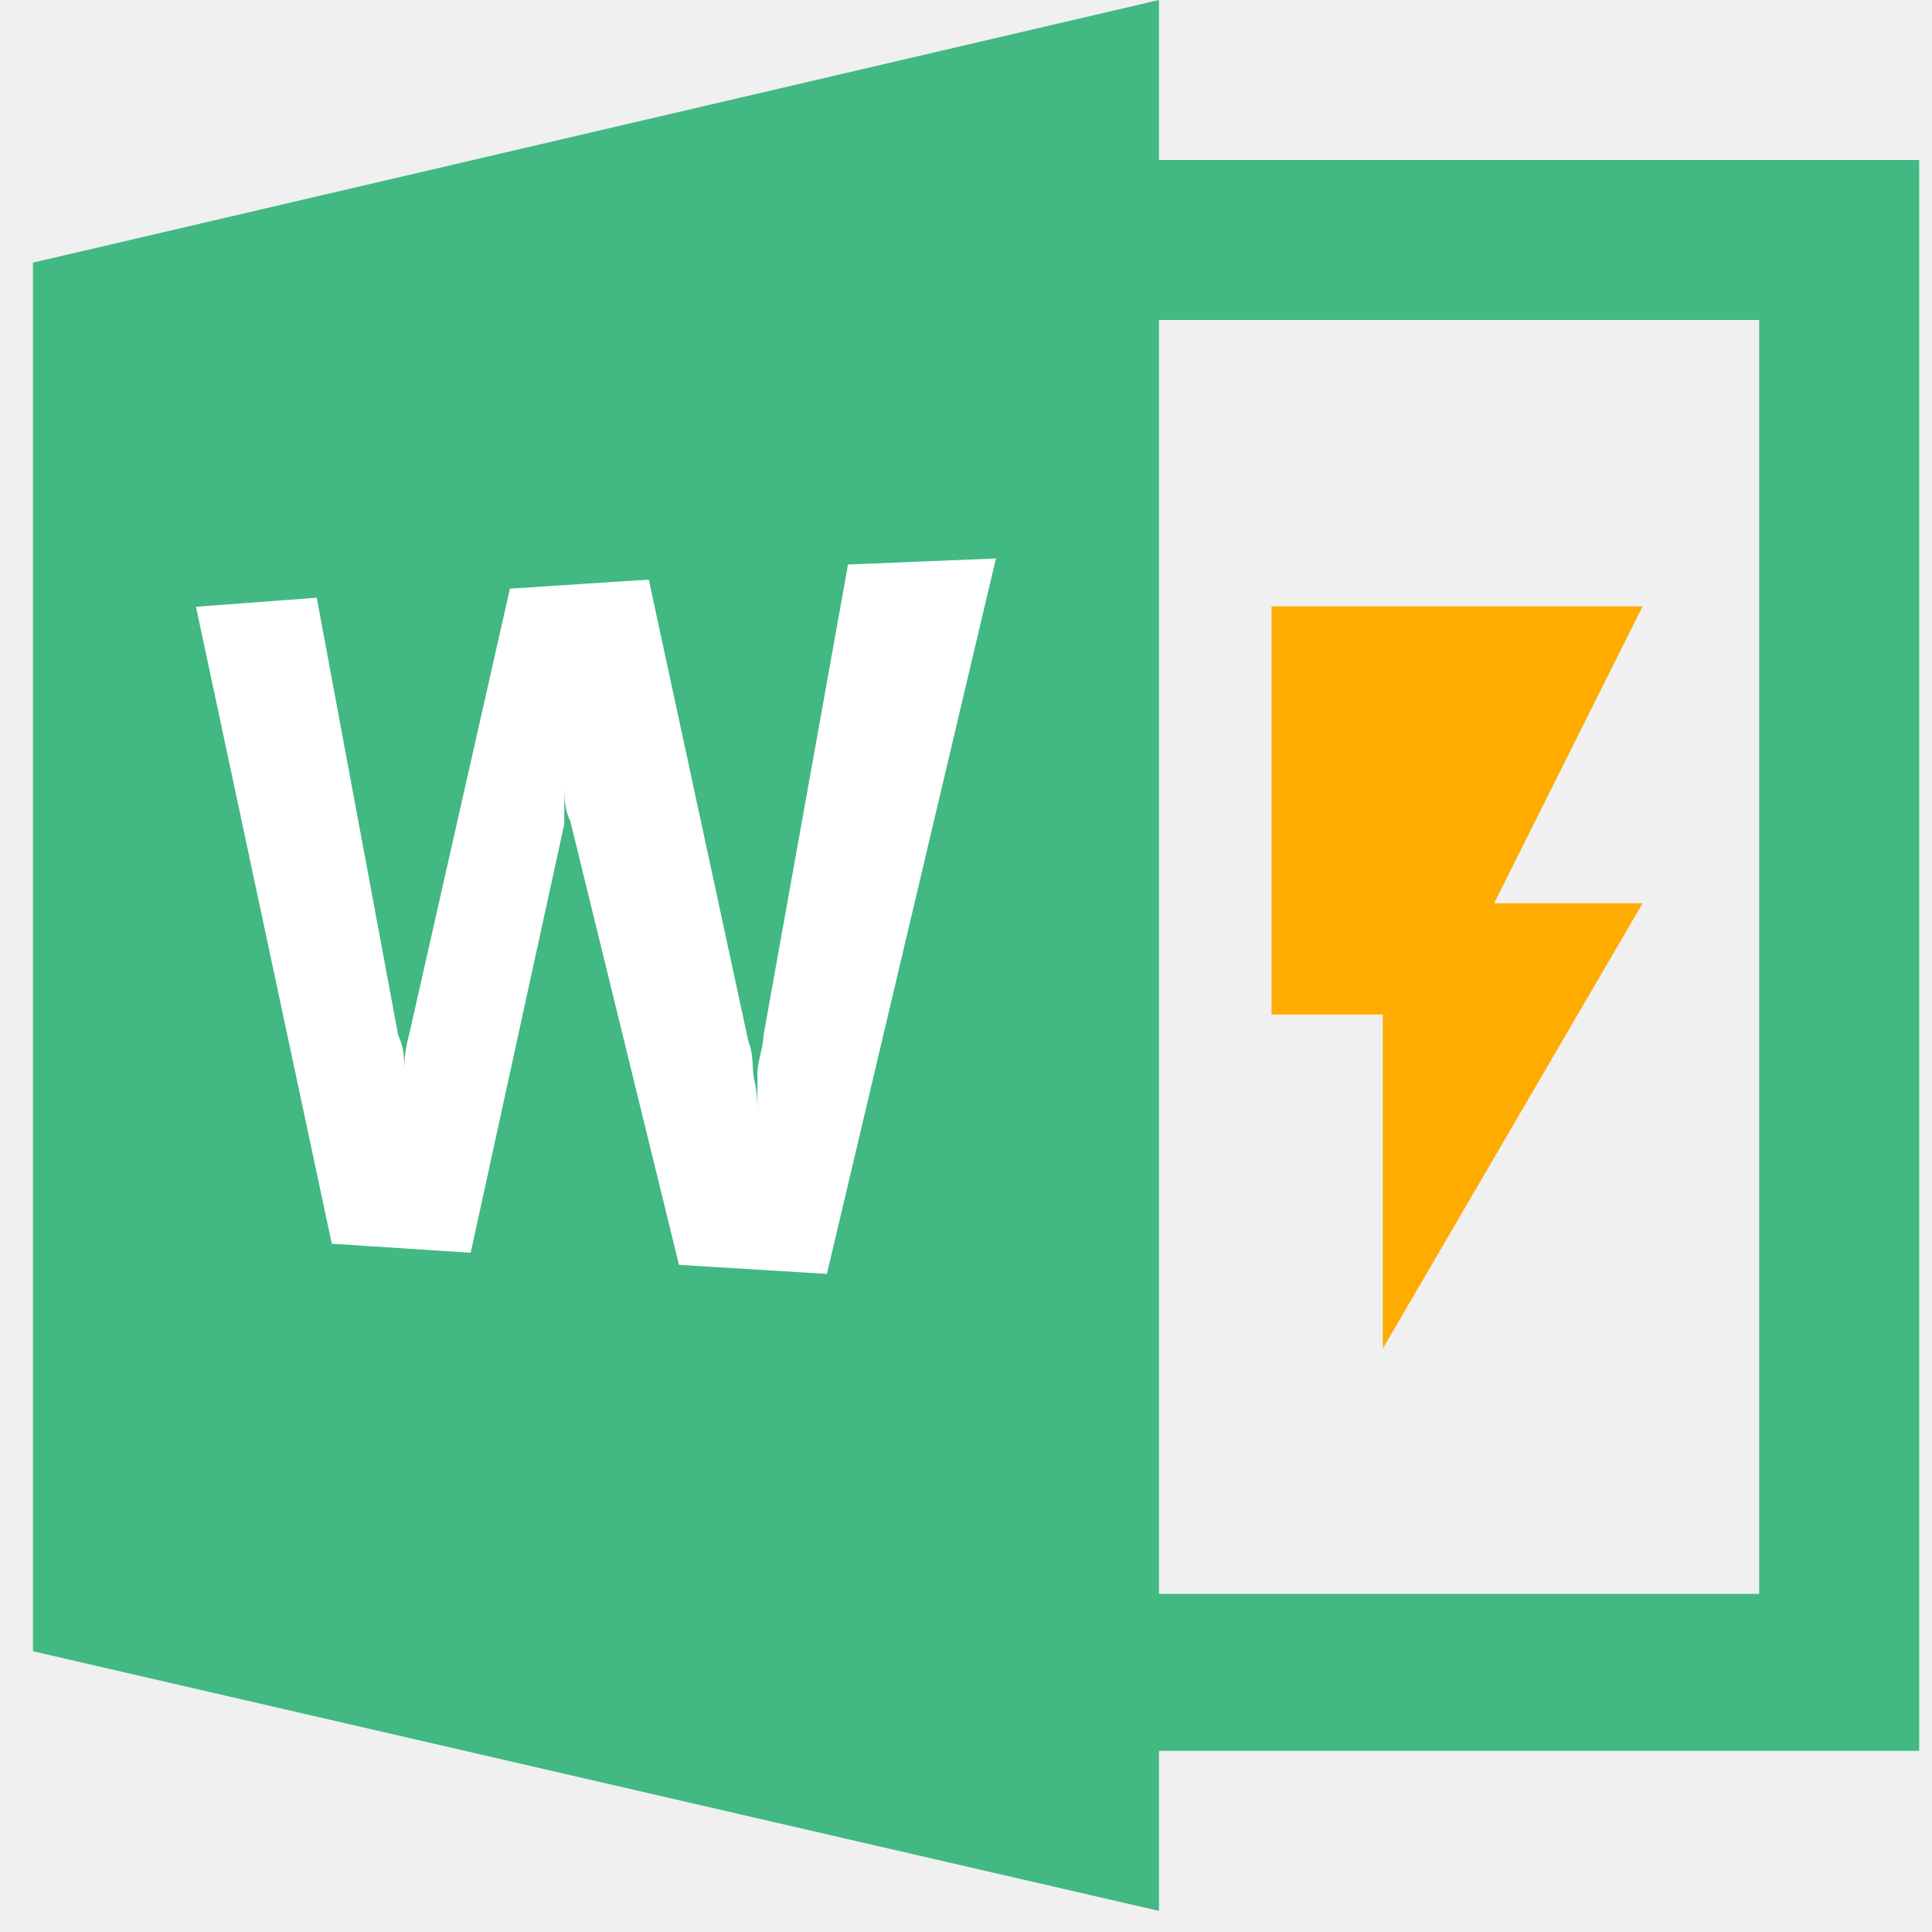
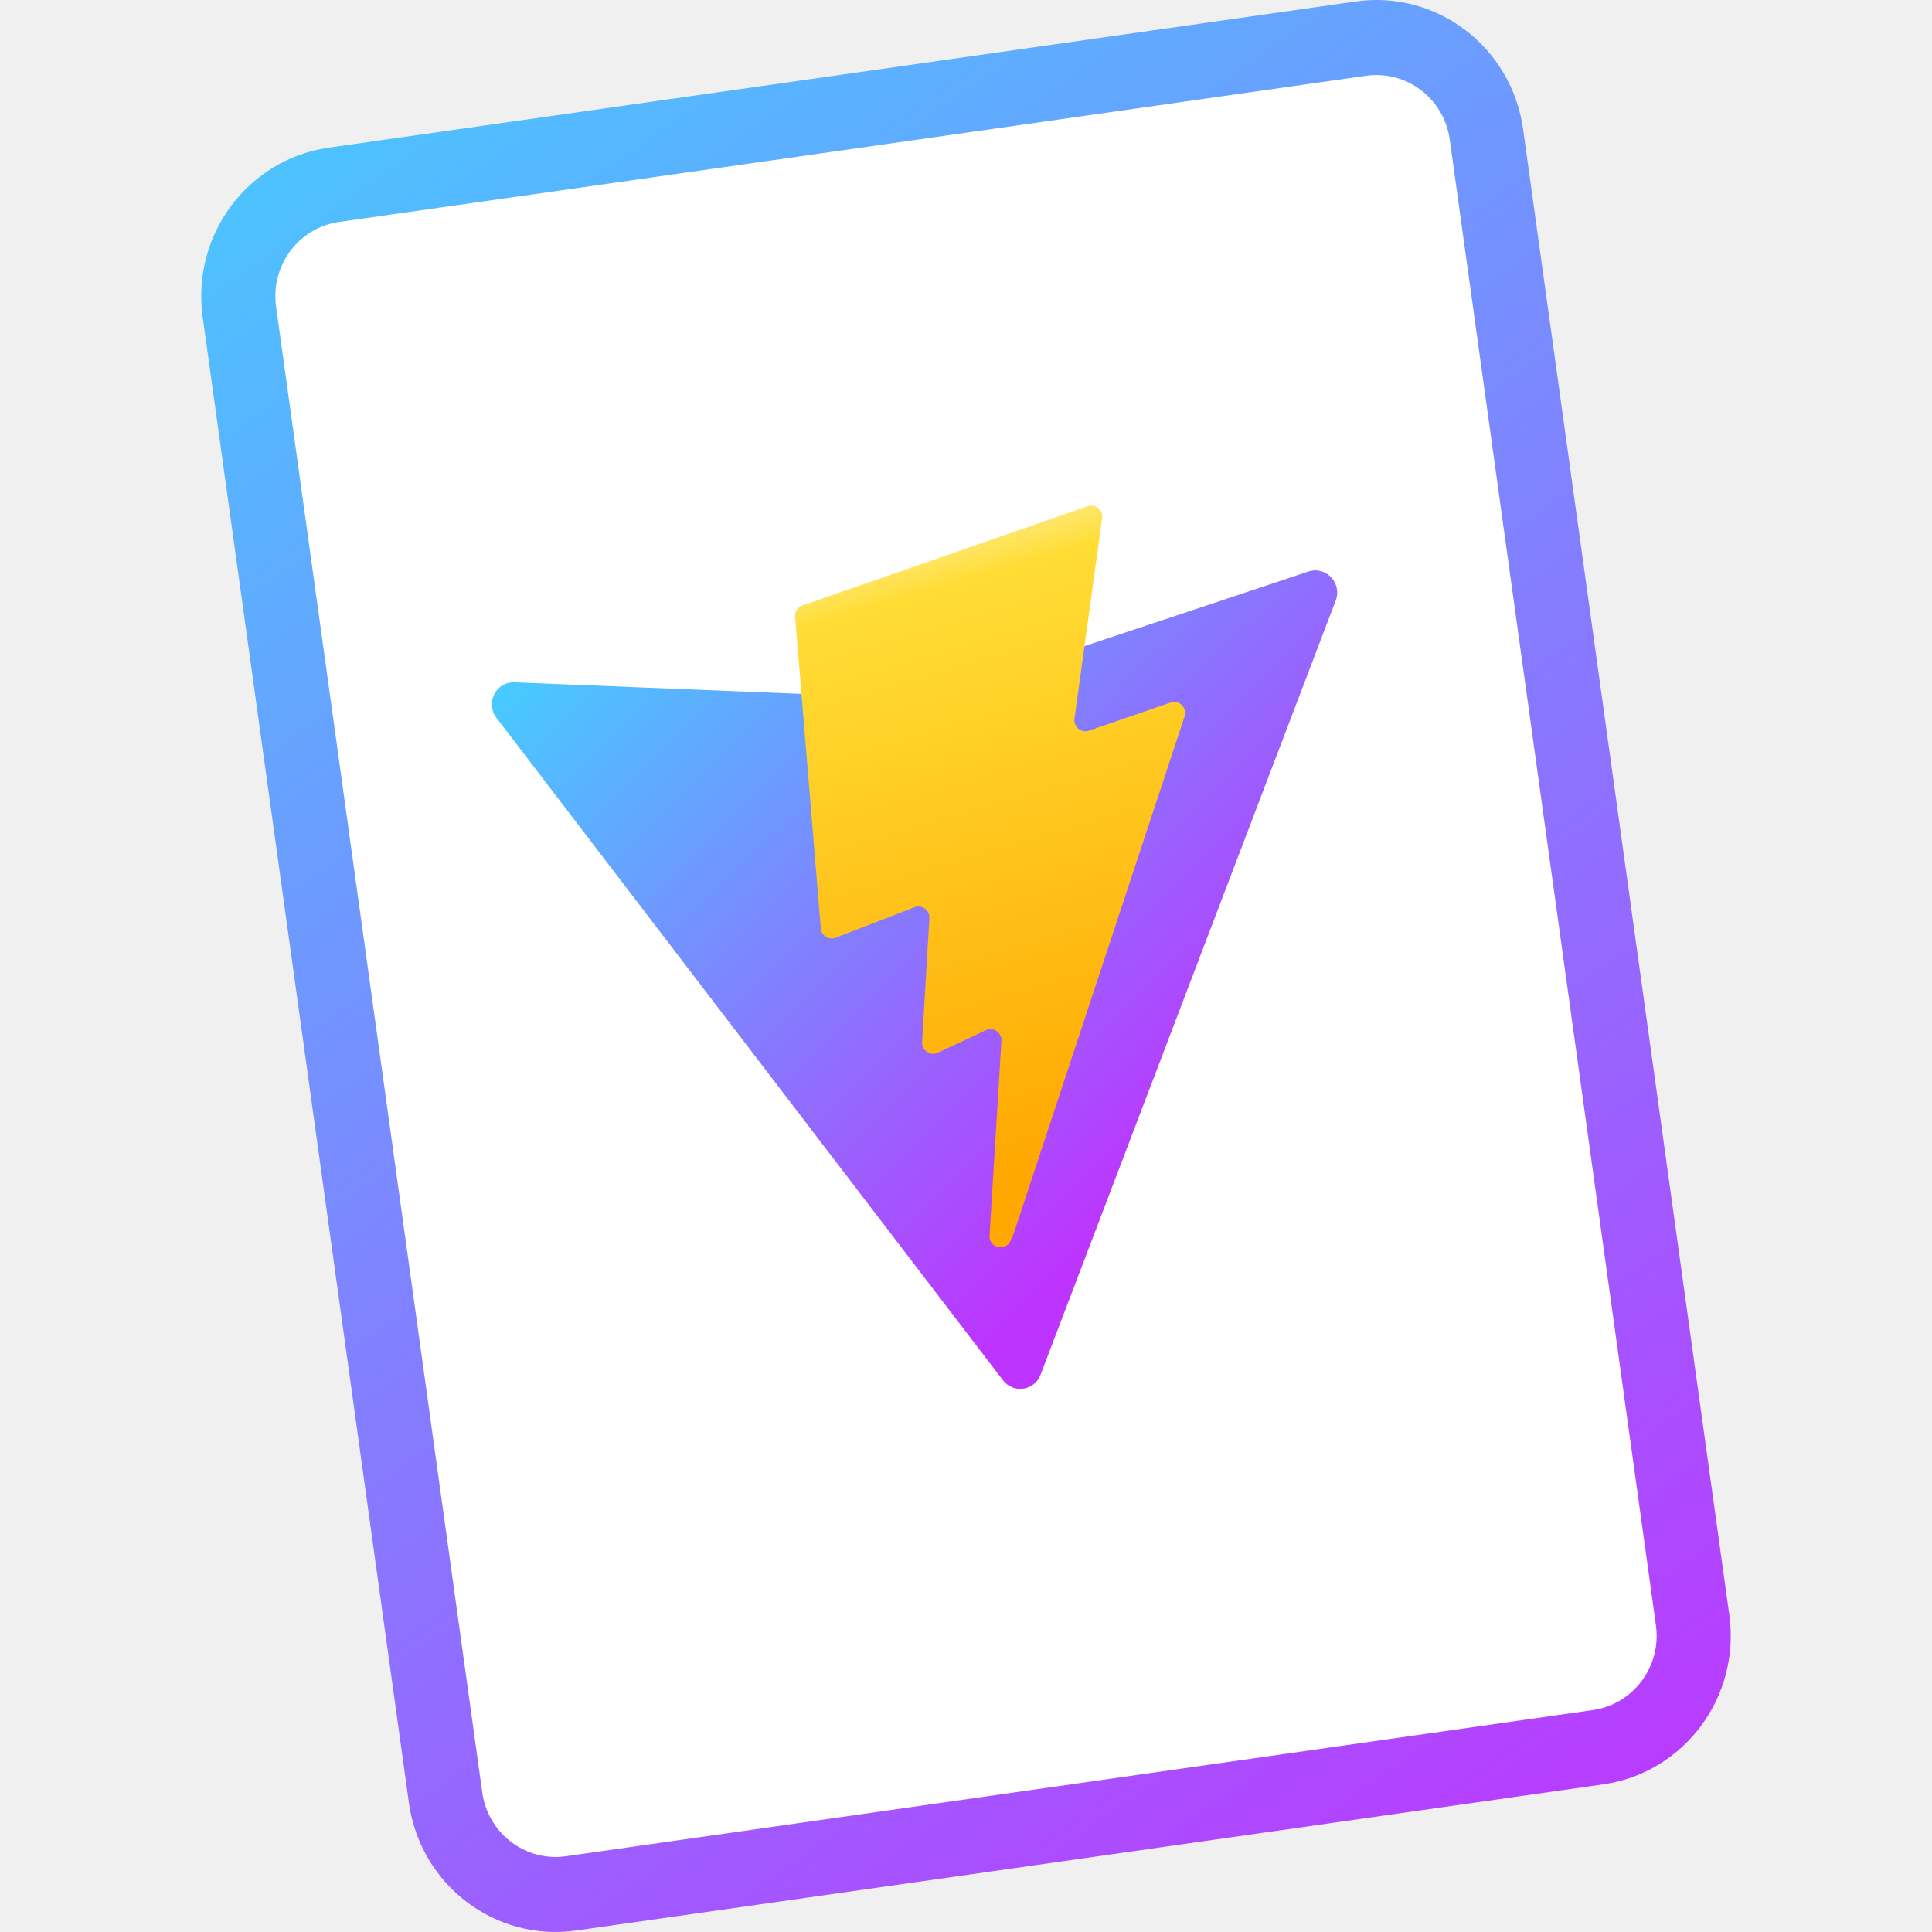
- <svg xmlns="http://www.w3.org/2000/svg" viewBox="0 0 1024 1024" version="1.1">
-   <path d="M614.269 1012.8L17.47 875.201V139.2L614.269 0v1012.8z" fill="#42b883" />
-   <path d="M438.27 675.201l89.6-379.201-78.4 3.201-44.8 249.6c0 6.4-3.201 12.8-3.201 20.8v22.401c0-6.4 0-12.8-1.6-19.2s0-12.8-3.201-20.801L343.87 307.2l-73.601 4.8-52.8 233.599c-1.6 6.4-3.199 12.8-3.199 20.801v20.799-19.199c0-6.4 0-12.8-3.201-19.2l-43.2-232.001-64 4.801 72.001 337.599 73.599 4.8L299.07 436.8V395.2v20.8c0 6.4 0 12.8 3.201 19.2l57.6 235.2 78.4 4.799z" fill="#FFFFFF" />
-   <path d="M589.997 84.8v84.8H932.398V844.8H589.996v83.2H1017.197V84.8H589.997z" fill="#42b883" />
-   <path d="M673.936 321.395v216.34h59.002v177.005l137.671-236.007H791.94L870.609 321.395H673.936z" fill="#FFAB00" />
+ <svg xmlns="http://www.w3.org/2000/svg" width="48" height="48" viewBox="0 0 48 48" fill="none">
+   <path d="M5.036 7.878C4.753 5.84 6.156 3.955 8.169 3.668L33.684 0.037C35.697 -0.25 37.558 1.171 37.841 3.209L42.964 40.122C43.247 42.16 41.844 44.045 39.831 44.332L14.316 47.963C12.303 48.25 10.442 46.829 10.159 44.791L5.036 7.878Z" fill="url(#paint0_linear_1287_1214)" />
+   <path d="M6.859 7.619C6.717 6.599 7.419 5.657 8.425 5.514L33.94 1.882C34.947 1.739 35.877 2.449 36.019 3.469L41.141 40.381C41.283 41.401 40.581 42.343 39.575 42.486L14.06 46.118C13.053 46.261 12.123 45.551 11.981 44.531L6.859 7.619Z" fill="white" />
+   <path d="M33.186 14.919L25.851 34.158C25.699 34.555 25.176 34.63 24.918 34.292L12.334 17.834C12.053 17.465 12.322 16.934 12.781 16.952L22.905 17.361C22.97 17.363 23.034 17.354 23.096 17.334L32.509 14.199C32.943 14.055 33.35 14.488 33.186 14.919Z" fill="url(#paint1_linear_1287_1214)" />
+   <path d="M27.025 12.576L19.935 15.043C19.819 15.083 19.744 15.199 19.755 15.323L20.392 23.063C20.407 23.245 20.59 23.363 20.759 23.298L22.723 22.539C22.906 22.468 23.102 22.614 23.09 22.813L22.91 25.89C22.898 26.097 23.109 26.244 23.295 26.157L24.495 25.595C24.681 25.508 24.892 25.655 24.88 25.862L24.585 30.698C24.567 31 24.976 31.107 25.101 30.832L25.185 30.649L29.43 17.801C29.501 17.586 29.297 17.381 29.085 17.454L27.052 18.155C26.861 18.221 26.668 18.059 26.695 17.856L27.382 12.874C27.41 12.671 27.216 12.509 27.025 12.576Z" fill="url(#paint2_linear_1287_1214)" />
+   <defs>
+     <linearGradient id="paint0_linear_1287_1214" x1="6.482" y1="1.976" x2="39.05" y2="48.206" gradientUnits="userSpaceOnUse">
+       <stop stop-color="#49C7FF" />
+       <stop offset="1" stop-color="#BD36FF" />
+     </linearGradient>
+     <linearGradient id="paint1_linear_1287_1214" x1="11.885" y1="16.427" x2="26.725" y2="31.418" gradientUnits="userSpaceOnUse">
+       <stop stop-color="#41D1FF" />
+       <stop offset="1" stop-color="#BD34FE" />
+     </linearGradient>
+     <linearGradient id="paint2_linear_1287_1214" x1="21.814" y1="13.705" x2="26.246" y2="28.807" gradientUnits="userSpaceOnUse">
+       <stop stop-color="#FFEA83" />
+       <stop offset="0.083" stop-color="#FFDD35" />
+       <stop offset="1" stop-color="#FFA800" />
+     </linearGradient>
+   </defs>
</svg>
